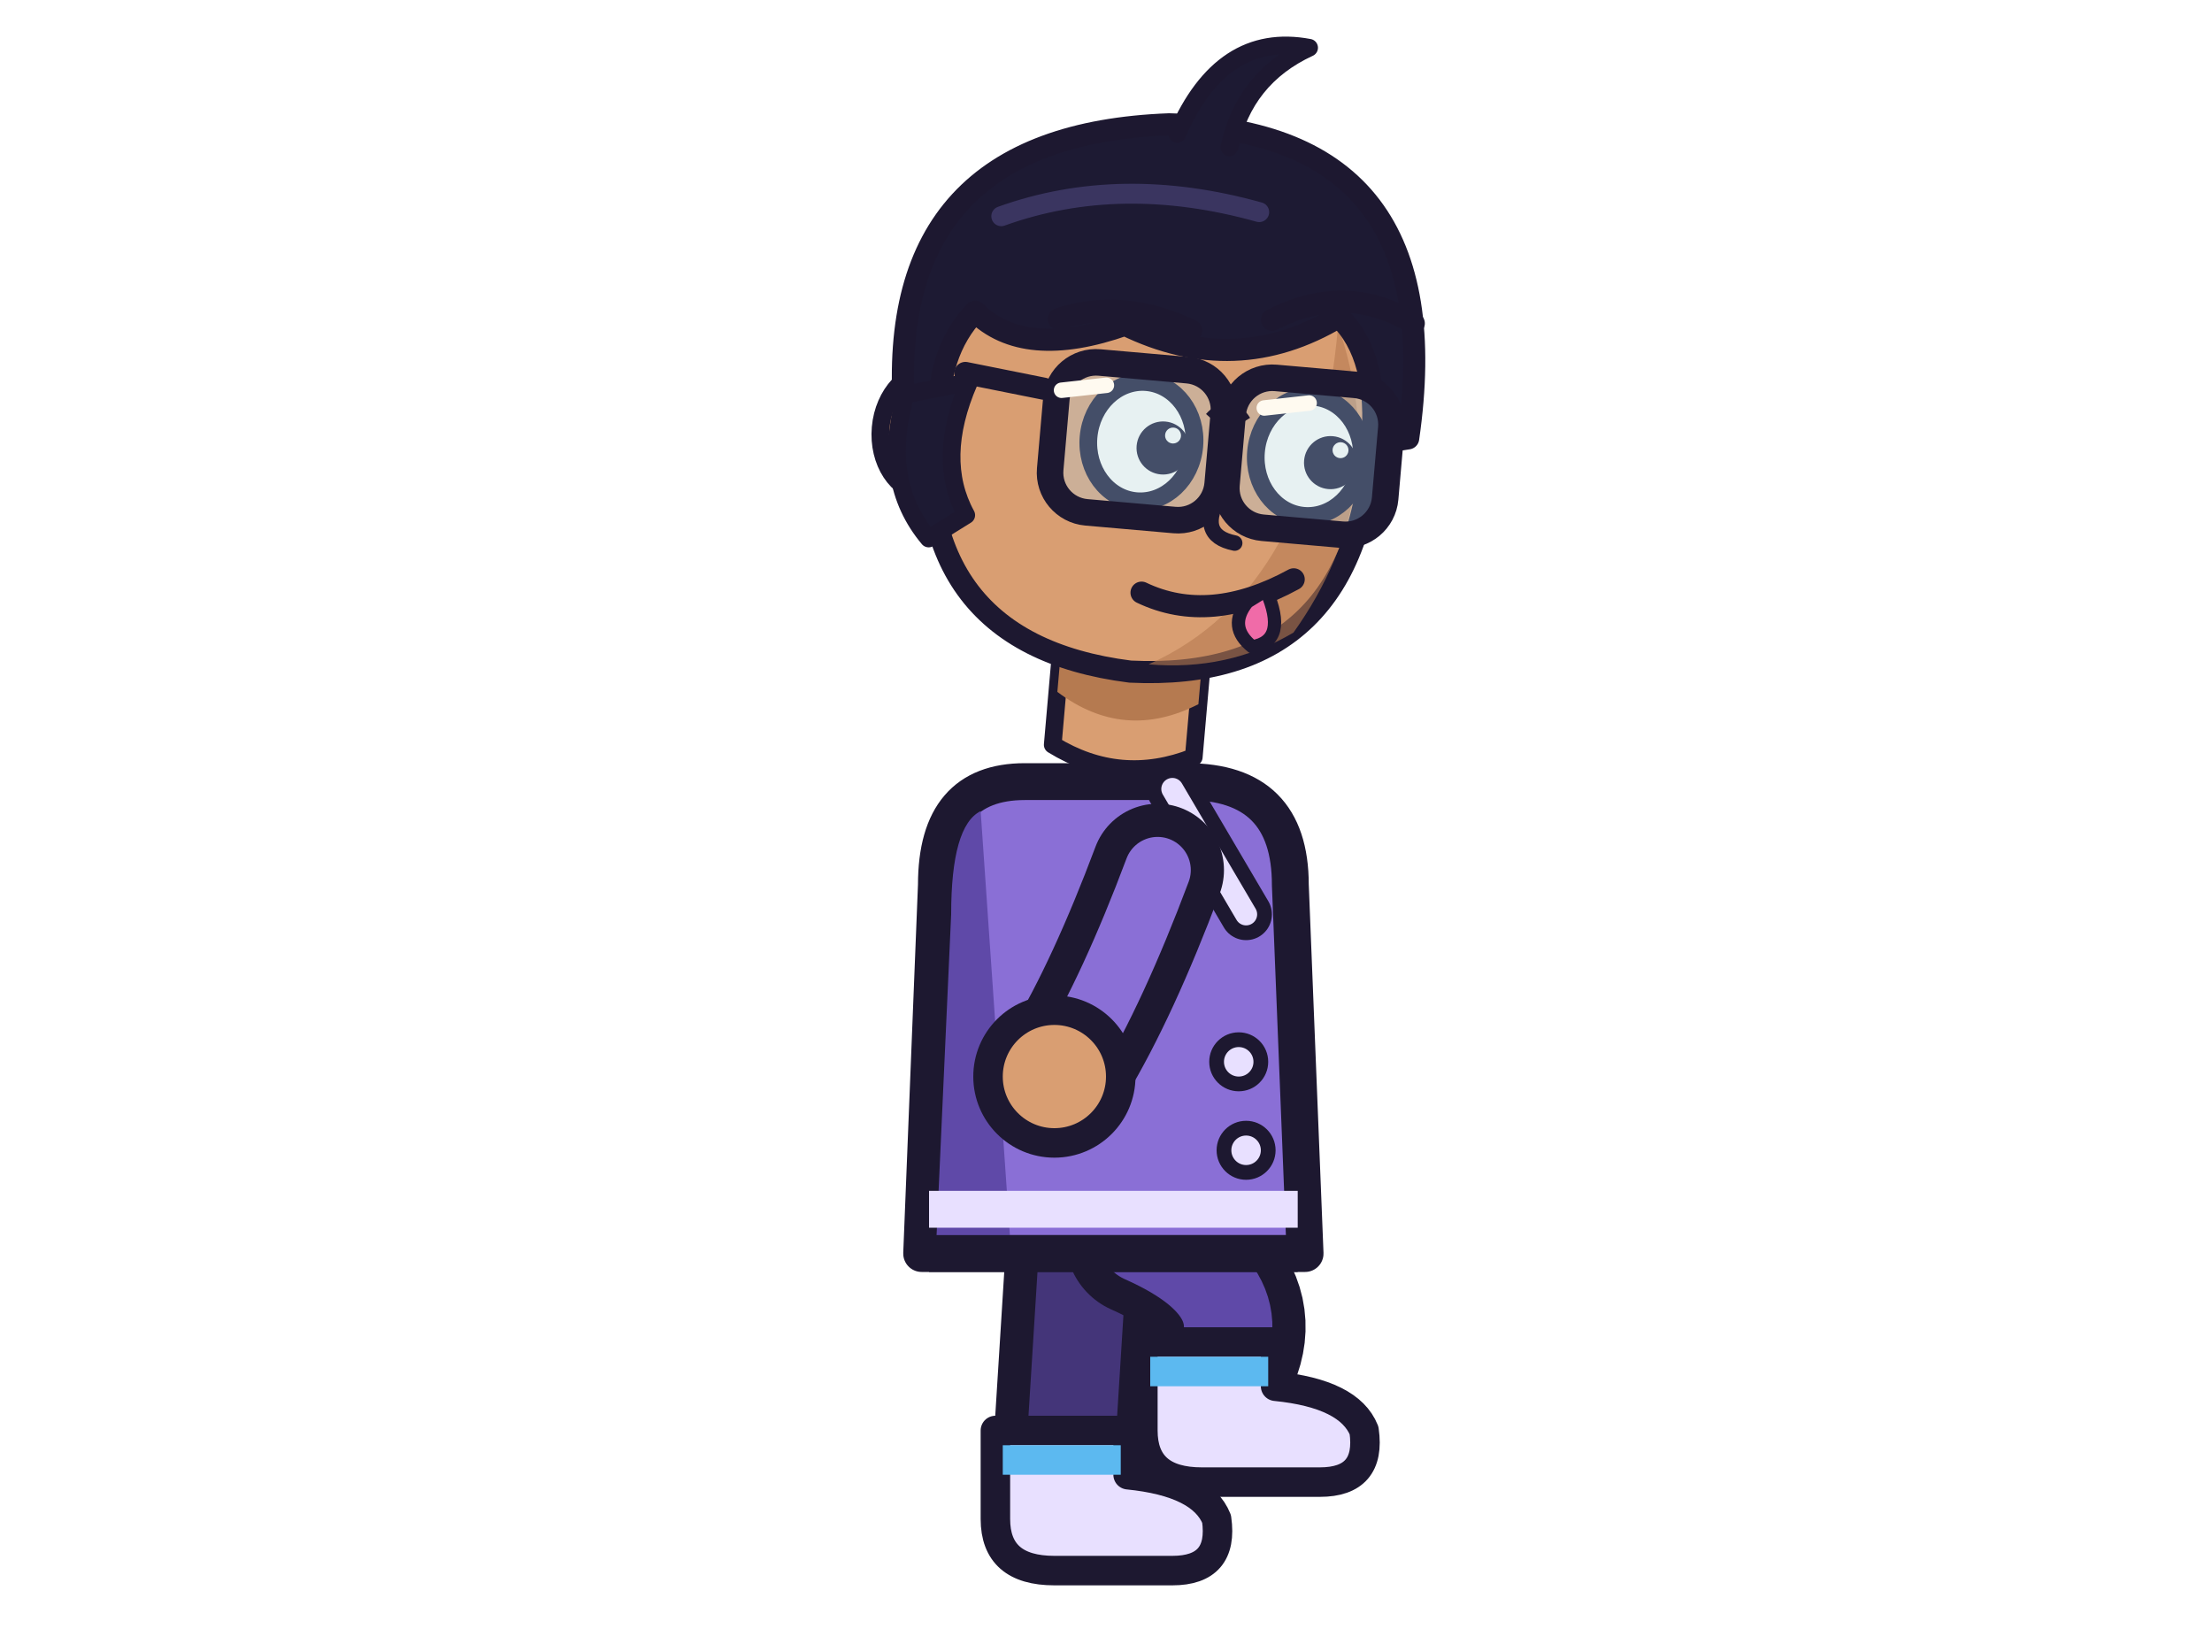
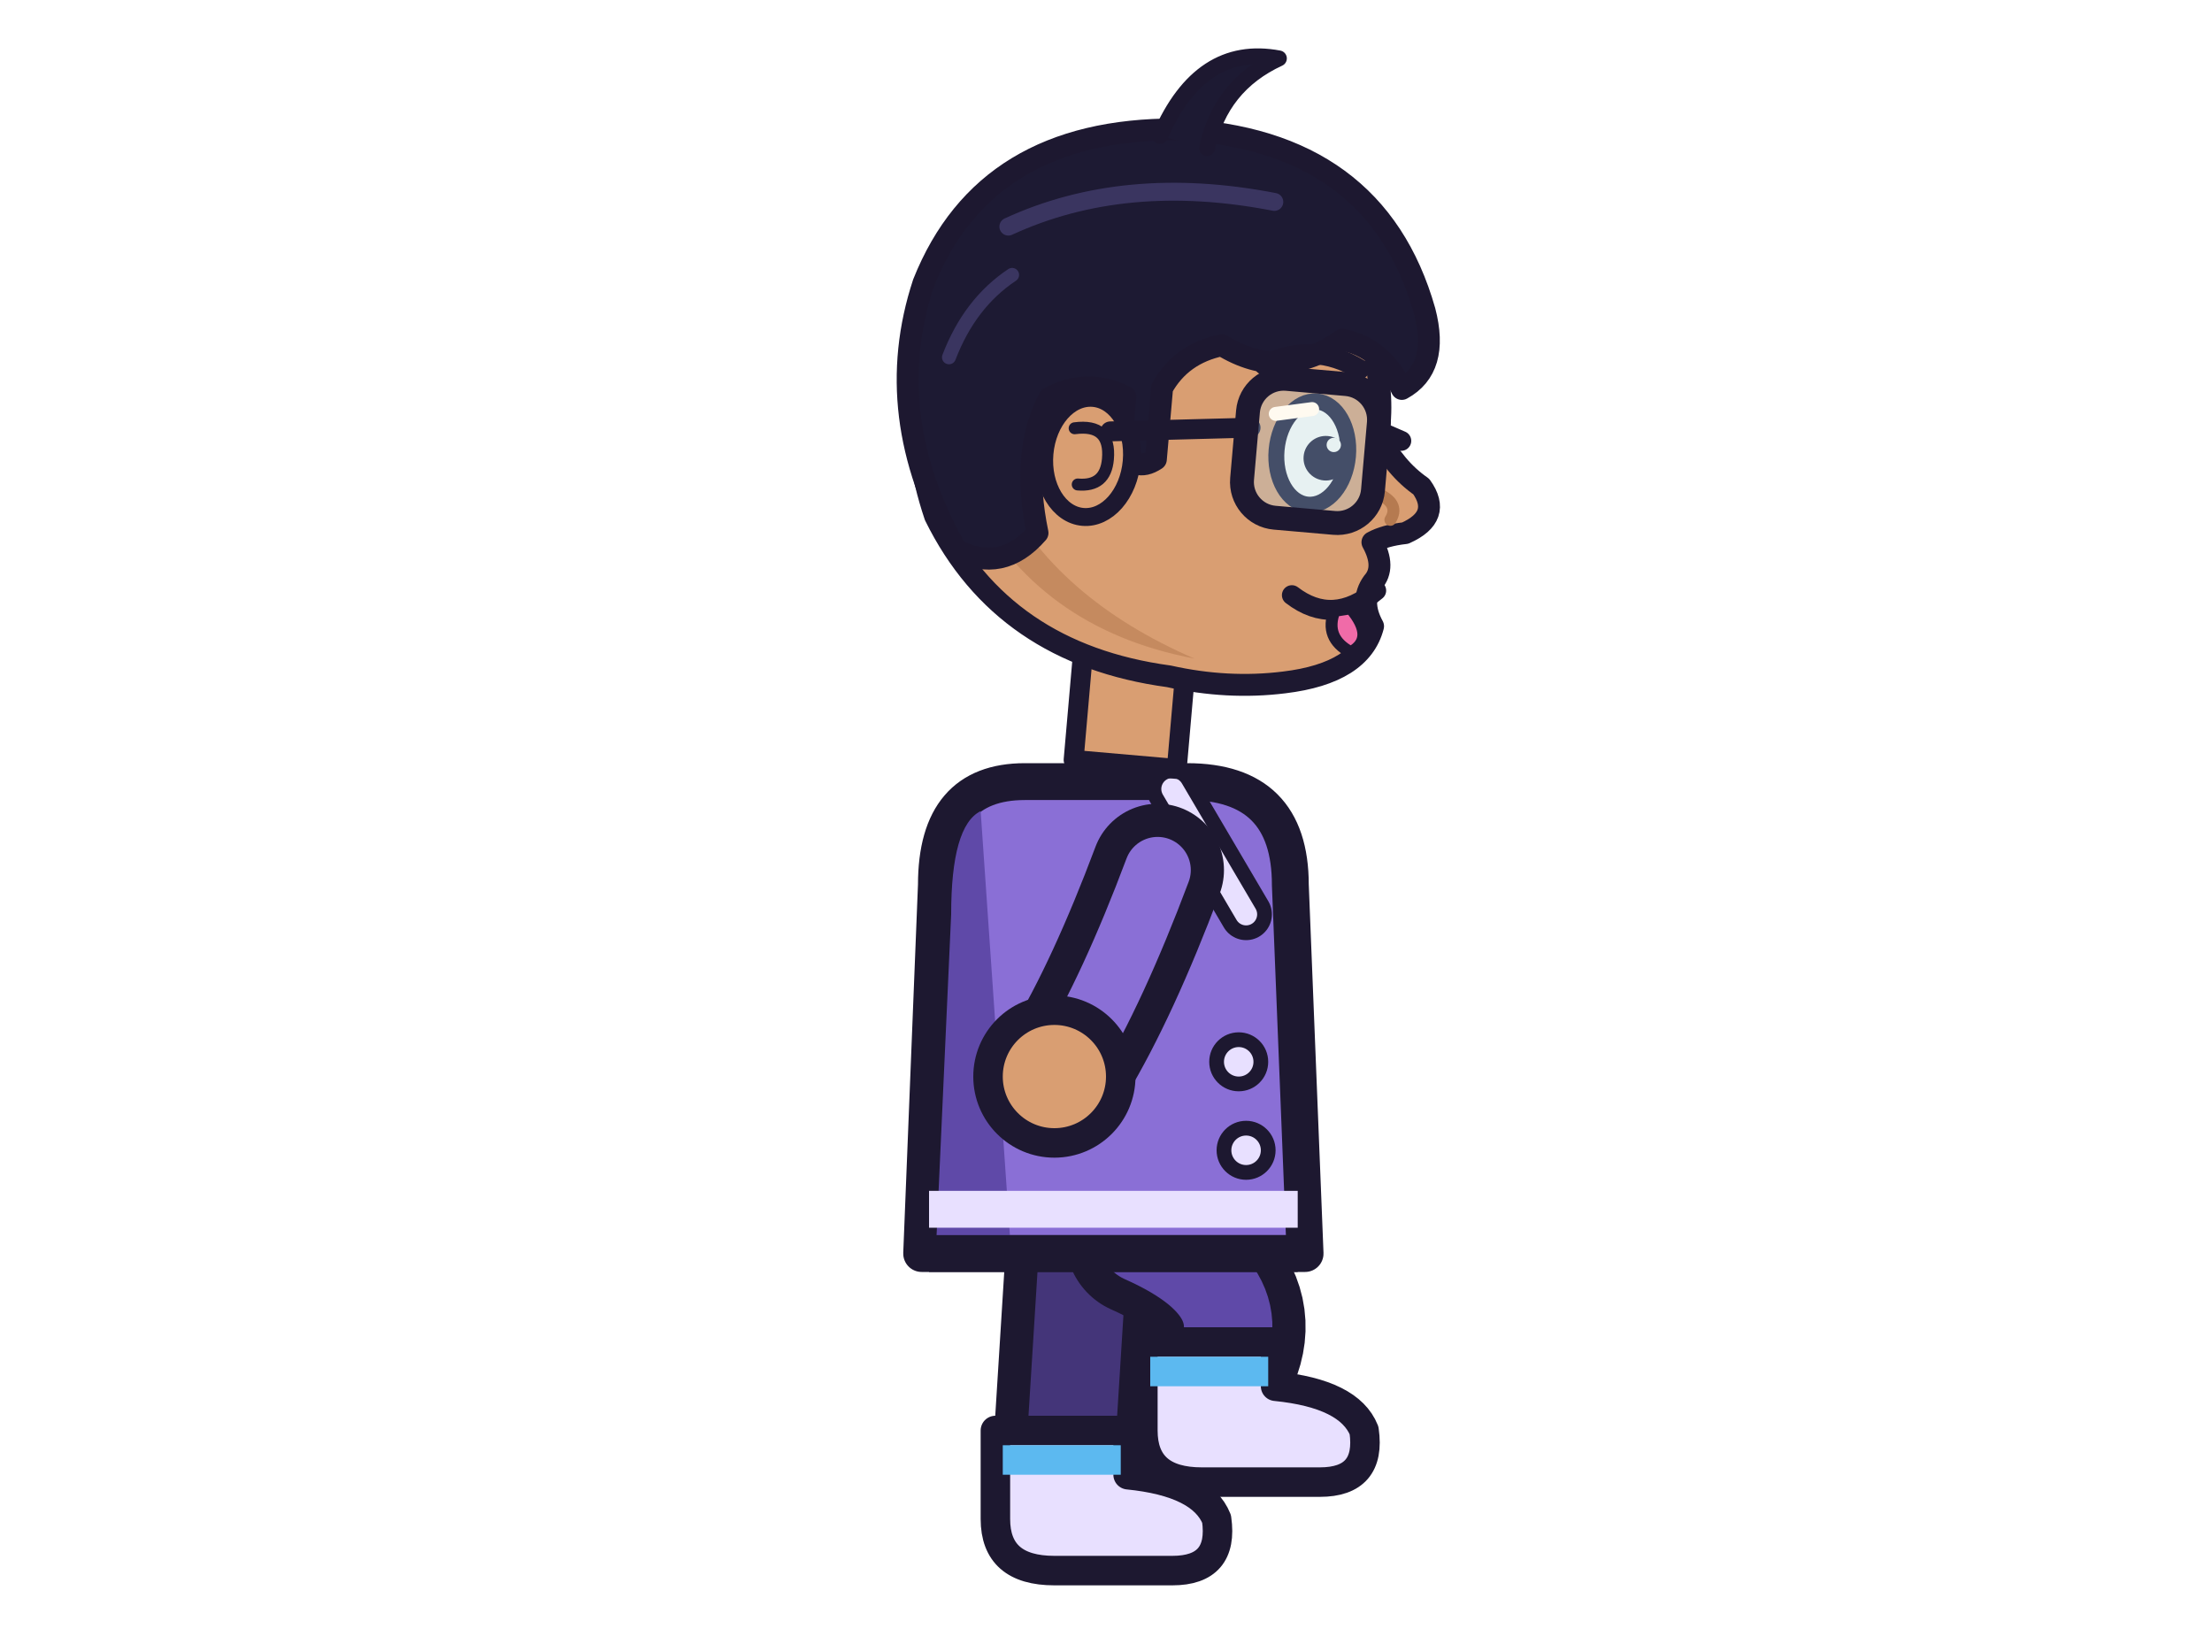
<svg xmlns="http://www.w3.org/2000/svg" viewBox="0 0 300 224" width="300" height="224">
  <g transform="translate(75 0)">
    <path d="M74 118 Q84 132 88 142" fill="none" stroke="#1d1830" stroke-width="18" stroke-linecap="round" stroke-linejoin="round" />
    <path d="M74 118 Q84 132 88 142" fill="none" stroke="#614e96" stroke-width="9" stroke-linecap="round" stroke-linejoin="round" />
    <circle cx="88" cy="144" r="9" fill="#d99e72" stroke="#1d1830" stroke-width="4" />
    <path d="M72 168 L70 200" fill="none" stroke="#1d1830" stroke-width="21" stroke-linecap="round" stroke-linejoin="round" />
    <path d="M72 168 L70 200" fill="none" stroke="#443579" stroke-width="12" stroke-linecap="round" stroke-linejoin="round" />
    <path d="M80 168 Q98 176 88 188" fill="none" stroke="#1d1830" stroke-width="21" stroke-linecap="round" stroke-linejoin="round" />
    <path d="M80 168 Q98 176 88 188" fill="none" stroke="#5f49a8" stroke-width="12" stroke-linecap="round" stroke-linejoin="round" />
    <path d="M60 194 L60 206 Q60 213 68 213 L84 213 Q91 213 90 206 Q88 201 78 200 L78 194 Z" fill="#e8e0ff" stroke="#1d1830" stroke-width="4" stroke-linejoin="round" />
    <path d="M61 198 L77 198" stroke="#5cb9f0" stroke-width="4" />
    <path d="M80 182 L80 194 Q80 201 88 201 L104 201 Q111 201 110 194 Q108 189 98 188 L98 182 Z" fill="#e8e0ff" stroke="#1d1830" stroke-width="4" stroke-linejoin="round" />
    <path d="M81 186 L97 186" stroke="#5cb9f0" stroke-width="4" />
    <path d="M52 120 Q52 106 64 106 L86 106 Q100 106 100 120 L102 170 L50 170 Z" fill="#8a6fd6" stroke="#1d1830" stroke-width="5" stroke-linejoin="round" />
    <path d="M58 110 Q54 112 54 124 L52 168 L62 168 Z" fill="#5f49a8" />
    <path d="M84 107 L94 124" fill="none" stroke="#1d1830" stroke-width="7" stroke-linecap="round" />
    <path d="M84 107 L94 124" fill="none" stroke="#e8e0ff" stroke-width="3" stroke-linecap="round" />
    <g fill="#e8e0ff" stroke="#1d1830" stroke-width="2">
      <circle cx="93" cy="144" r="3" />
      <circle cx="94" cy="156" r="3" />
    </g>
    <path d="M51 164 L101 164" stroke="#e8e0ff" stroke-width="5" />
    <path d="M51 170 L101 170" stroke="#1d1830" stroke-width="5" />
    <path d="M82 118 Q76 134 70 144" fill="none" stroke="#1d1830" stroke-width="18" stroke-linecap="round" stroke-linejoin="round" />
    <path d="M82 118 Q76 134 70 144" fill="none" stroke="#8a6fd6" stroke-width="9" stroke-linecap="round" stroke-linejoin="round" />
    <circle cx="68" cy="146" r="9" fill="#d99e72" stroke="#1d1830" stroke-width="4" />
    <g transform="translate(21 -6) rotate(5 60 66) scale(0.6)">
-       <g>
+       <g transform="translate(8 12) scale(0.9)">
+         <path d="M90 146 L90 190 L116 190 L116 146 Z" fill="#d99e72" stroke="#1d1830" stroke-width="5" stroke-linejoin="round" stroke-linecap="round" />
+         <path d="M93 150 L113 150 L113 162 Q102 168 93 160 Z" fill="#b57a50" opacity="0.7" />
+         <path d="M112 167 Q70 165 50 132 Q36 100 50 70 Q70 40 104 40 Q146 42 156 80 Q160 94 159 102 Q164 110 171 114 Q177 121 168 126 Q163 127 160 129 Q164 135 161 139 Q158 144 162 150 Q160 162 141 166 Q127 169 112 167 Z" fill="#d99e72" stroke="#1d1830" stroke-width="5.5" stroke-linejoin="round" stroke-linecap="round" />
+         <path d="M58 126 Q78 158 118 162 Q82 150 66 124 Z" fill="#b57a50" opacity="0.55" />
+         <path d="M161 117 Q166 119 164 123" fill="none" stroke="#b57a50" stroke-width="3" stroke-linecap="round" />
+         <path d="M56 140 Q34 108 42 74 Q54 34 102 30 Q152 28 168 70 Q173 84 164 90 Q158 80 148 79 Q134 91 118 83 Q108 86 104 95 L104 113 Q99 117 95 111 L95 98 Q85 94 76 100 Q70 114 76 134 Q68 145 56 140 Z" fill="#1d1a33" stroke="#1d1830" stroke-width="5.5" stroke-linejoin="round" stroke-linecap="round" />
+         <path d="M98 32 Q106 8 126 10 Q112 18 110 34" fill="#1d1a33" stroke="#1d1830" stroke-width="4" stroke-linejoin="round" stroke-linecap="round" />
+         <path d="M62 58 Q90 42 128 46" fill="none" stroke="#3a3560" stroke-width="4.5" stroke-linecap="round" />
+         <path d="M50 92 Q54 78 64 70" fill="none" stroke="#3a3560" stroke-width="3.5" stroke-linecap="round" />
        <g>
-           <path d="M84 150 L84 180 Q100 188 116 180 L116 150 Z" fill="#d99e72" stroke="#1d1830" stroke-width="4" stroke-linejoin="round" stroke-linecap="round" />
-           <path d="M84 158 Q100 170 116 158 L116 168 Q100 178 84 168 Z" fill="#b57a50" />
+           <ellipse cx="87" cy="114" rx="11" ry="15" fill="#d99e72" stroke="#1d1830" stroke-width="4.5" stroke-linejoin="round" stroke-linecap="round" />
+           <path d="M83 107 Q92 105 92 114 Q92 121 85 121" fill="none" stroke="#1d1830" stroke-width="3" stroke-linecap="round" />
        </g>
-         <ellipse cx="50" cy="112" rx="11" ry="14" fill="#d99e72" stroke="#1d1830" stroke-width="4" stroke-linejoin="round" stroke-linecap="round" />
-         <path d="M50 104 Q48 52 100 50 Q152 52 150 104 Q152 160 100 162 Q48 160 50 104 Z" fill="#d99e72" stroke="#1d1830" stroke-width="5" stroke-linejoin="round" stroke-linecap="round" />
-         <path d="M140 80 Q156 116 136 150 Q122 160 104 160 Q140 140 140 80 Z" fill="#b57a50" opacity="0.6" />
-         <path d="M44 108 Q34 46 98 38 Q162 34 158 104 L150 106 Q150 86 140 78 Q118 94 92 84 Q70 94 58 84 Q50 94 52 110 Z" fill="#1d1a33" stroke="#1d1830" stroke-width="5" stroke-linejoin="round" stroke-linecap="round" />
-         <path d="M100 40 Q108 16 128 18 Q114 26 112 42" fill="#1d1a33" stroke="#1d1830" stroke-width="4" stroke-linejoin="round" stroke-linecap="round" />
-         <path d="M62 62 Q88 50 120 56" fill="none" stroke="#3a3560" stroke-width="4.5" stroke-linecap="round" />
-         <path d="M44 104 Q40 124 52 136 L60 130 Q52 118 58 100 Z" fill="#1d1a33" stroke="#1d1830" stroke-width="4" stroke-linejoin="round" stroke-linecap="round" />
-         <g transform="translate(17 0)">
-           <g>
-             <ellipse cx="81" cy="110" rx="12" ry="13.5" fill="#fffaf0" stroke="#1d1830" stroke-width="4" stroke-linejoin="round" stroke-linecap="round" />
-             <ellipse cx="119" cy="110" rx="12" ry="13.5" fill="#fffaf0" stroke="#1d1830" stroke-width="4" stroke-linejoin="round" stroke-linecap="round" />
-             <circle cx="86" cy="111" r="6" fill="#1d1830" />
-             <circle cx="124" cy="111" r="6" fill="#1d1830" />
-             <circle cx="88" cy="108" r="1.8" fill="#fffaf0" />
-             <circle cx="126" cy="108" r="1.8" fill="#fffaf0" />
-           </g>
-           <g>
-             <rect x="61" y="93" width="38" height="34" rx="9" fill="#a9dcf7" fill-opacity="0.28" stroke="#1d1830" stroke-width="6" />
-             <rect x="101" y="93" width="36" height="34" rx="9" fill="#a9dcf7" fill-opacity="0.28" stroke="#1d1830" stroke-width="6" />
-             <path d="M97 104 Q100 100 103 104" fill="none" stroke="#1d1830" stroke-width="5" />
-             <path d="M58 100 L40 98" stroke="#1d1830" stroke-width="5" stroke-linecap="round" />
-             <path d="M62 100 L72 98 M108 100 L118 98" stroke="#fffaf0" stroke-width="3.5" stroke-linecap="round" />
-           </g>
-           <path d="M60 84 Q74 78 90 84 M108 80 Q124 70 140 78" fill="none" stroke="#1d1830" stroke-width="5" stroke-linejoin="round" stroke-linecap="round" />
-           <path d="M100 120 Q95 130 104 131" fill="none" stroke="#1d1830" stroke-width="3.5" stroke-linejoin="round" stroke-linecap="round" />
-           <g>
-             <path d="M84 144 Q100 150 118 138" fill="none" stroke="#1d1830" stroke-width="5" stroke-linejoin="round" stroke-linecap="round" />
-             <path d="M112 141 Q118 152 110 154 Q104 150 108 144 Z" fill="#f06ba8" stroke="#1d1830" stroke-width="3" stroke-linejoin="round" stroke-linecap="round" />
-           </g>
+         <g>
+           <ellipse cx="143" cy="108" rx="9" ry="13" fill="#fffaf0" stroke="#1d1830" stroke-width="4" stroke-linejoin="round" stroke-linecap="round" />
+           <circle cx="146.5" cy="109" r="5.6" fill="#1d1830" />
+           <circle cx="148.2" cy="105.5" r="1.8" fill="#fffaf0" />
+         </g>
+         <path d="M127 103 L92 107" fill="none" stroke="#1d1830" stroke-width="5" stroke-linecap="round" />
+         <rect x="126" y="90" width="33" height="35" rx="9" fill="#a9dcf7" fill-opacity="0.28" stroke="#1d1830" stroke-width="6" />
+         <path d="M159 101 L165 103" stroke="#1d1830" stroke-width="5" stroke-linecap="round" />
+         <path d="M133 99 L142 97" stroke="#fffaf0" stroke-width="3.5" stroke-linecap="round" />
+         <path d="M129 87 Q141 80 153 86" fill="none" stroke="#1d1830" stroke-width="5" stroke-linejoin="round" stroke-linecap="round" />
+         <g>
+           <path d="M141 144 Q152 151 162 141" fill="none" stroke="#1d1830" stroke-width="5" stroke-linejoin="round" stroke-linecap="round" />
+           <path d="M156 146 Q163 153 157 157 Q150 154 152 147 Z" fill="#f06ba8" stroke="#1d1830" stroke-width="3" stroke-linejoin="round" stroke-linecap="round" />
        </g>
      </g>
    </g>
  </g>
</svg>
